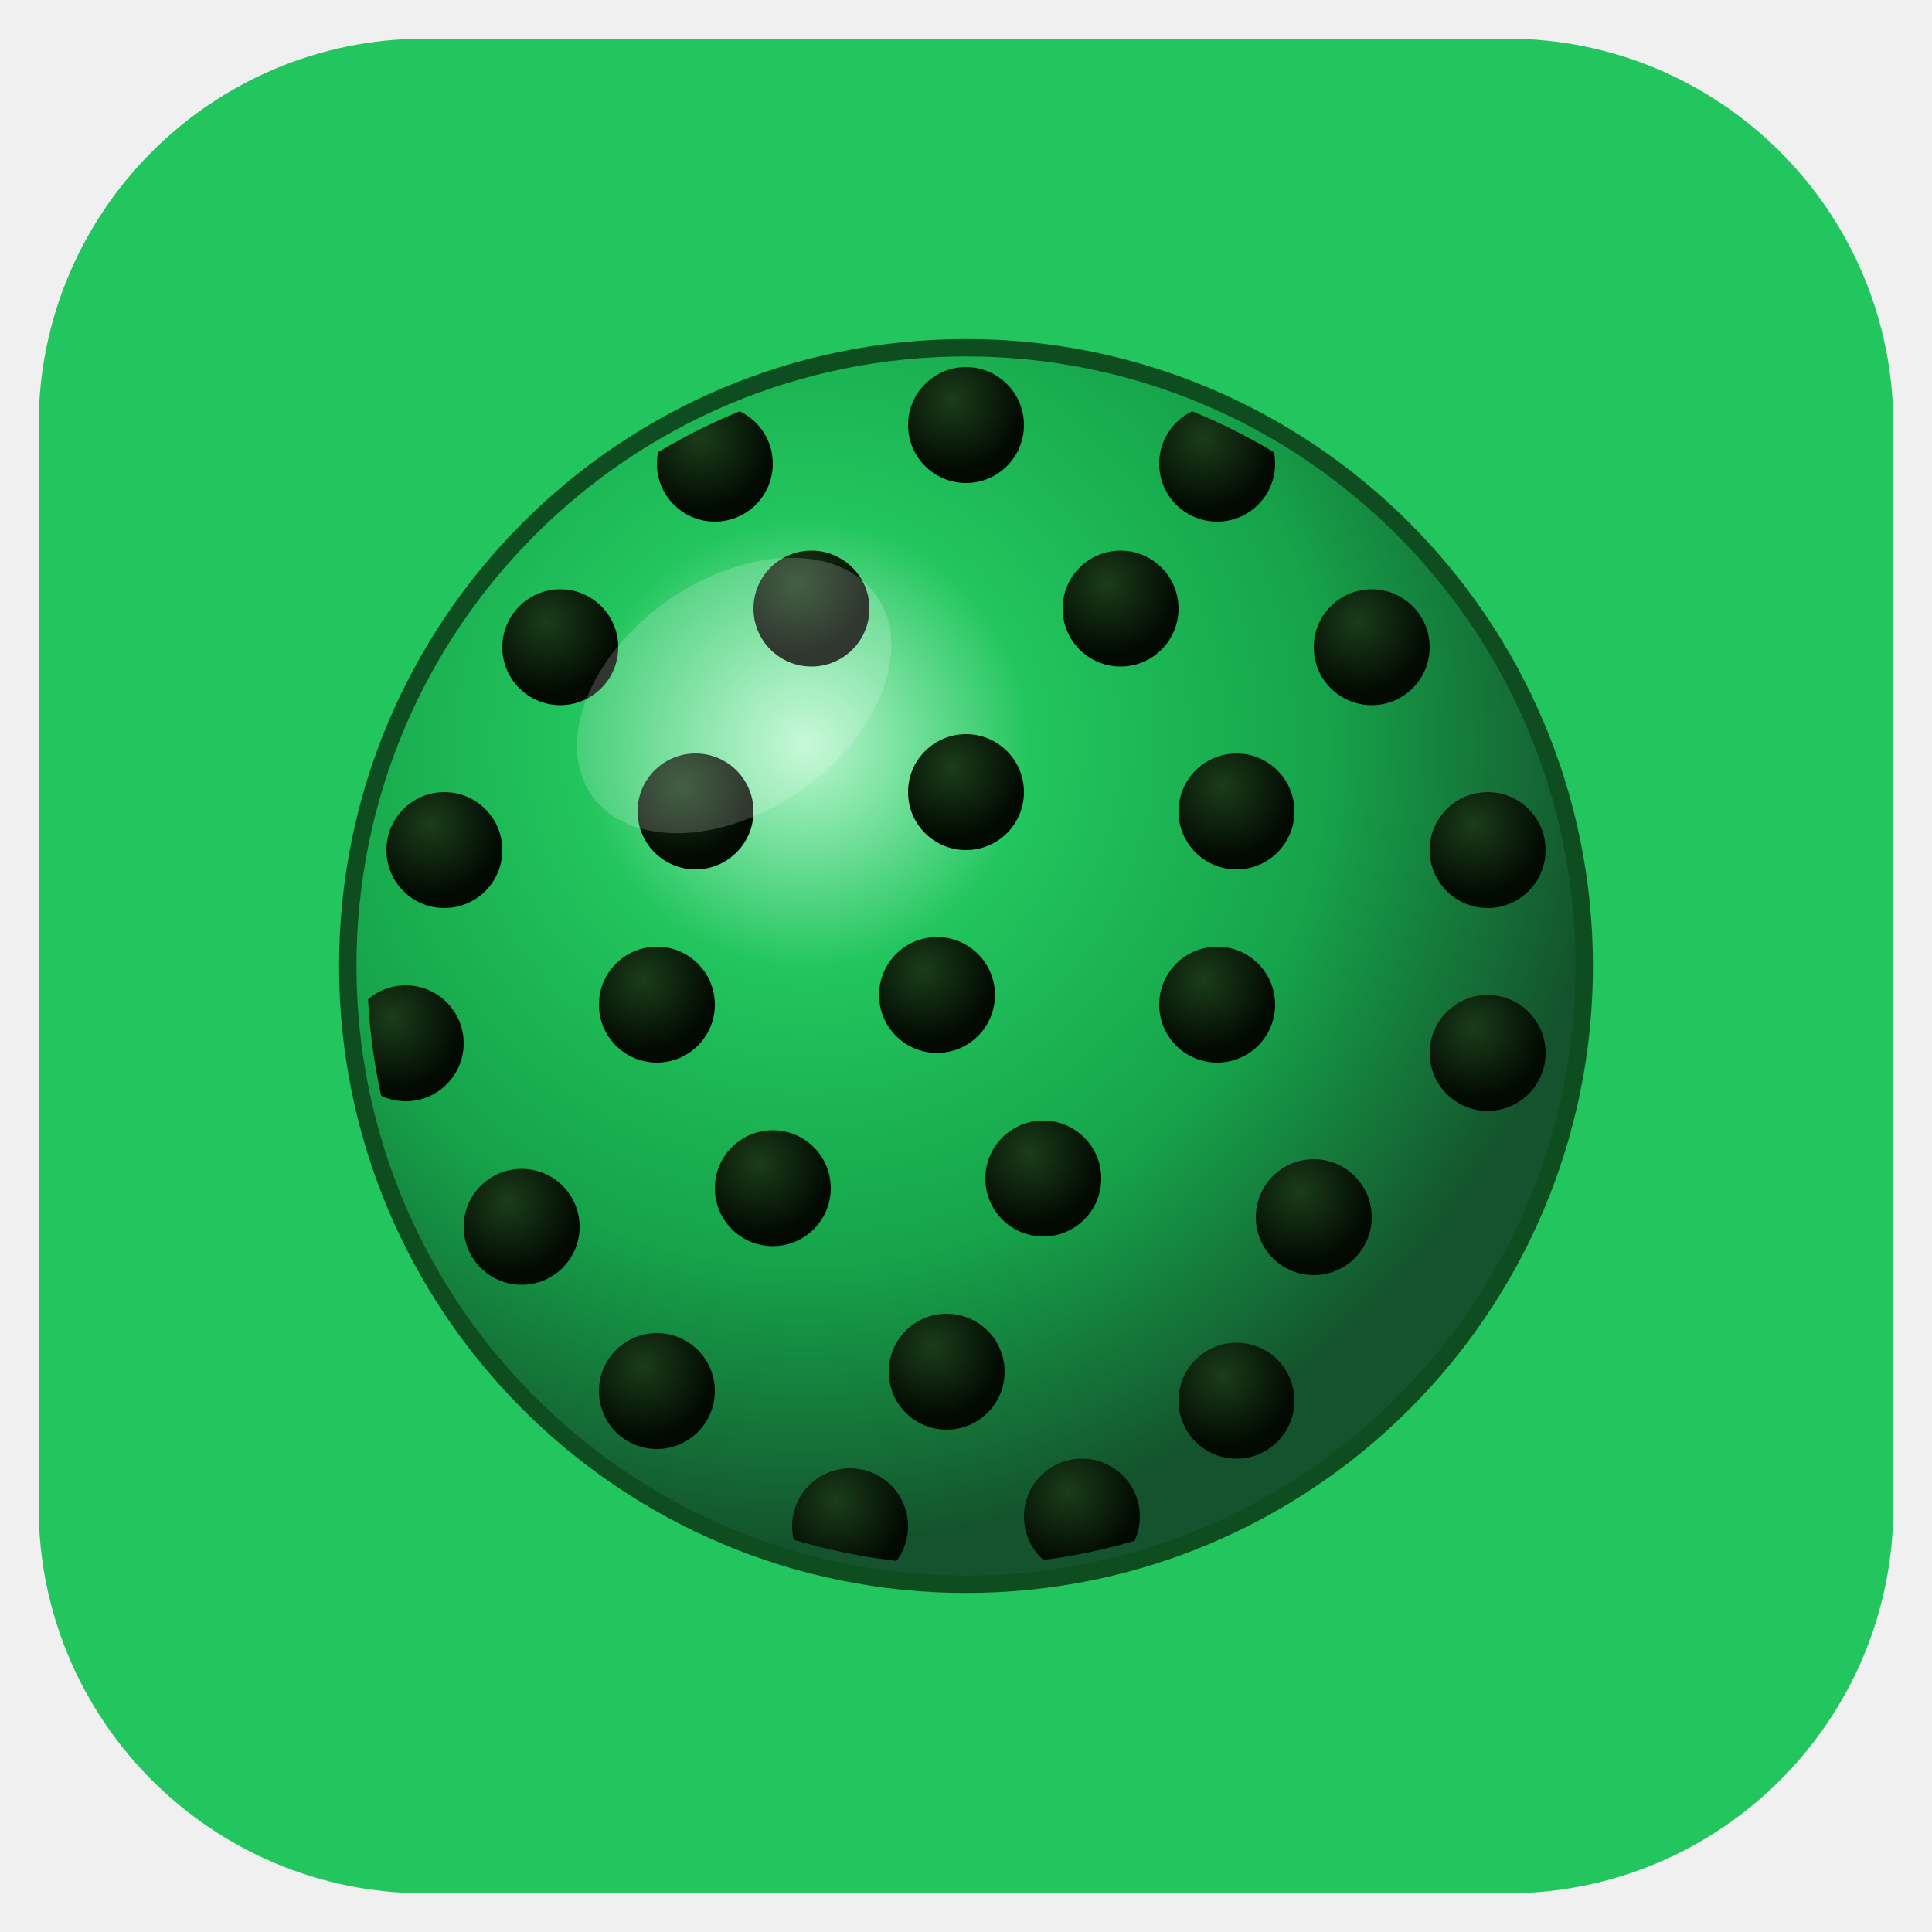
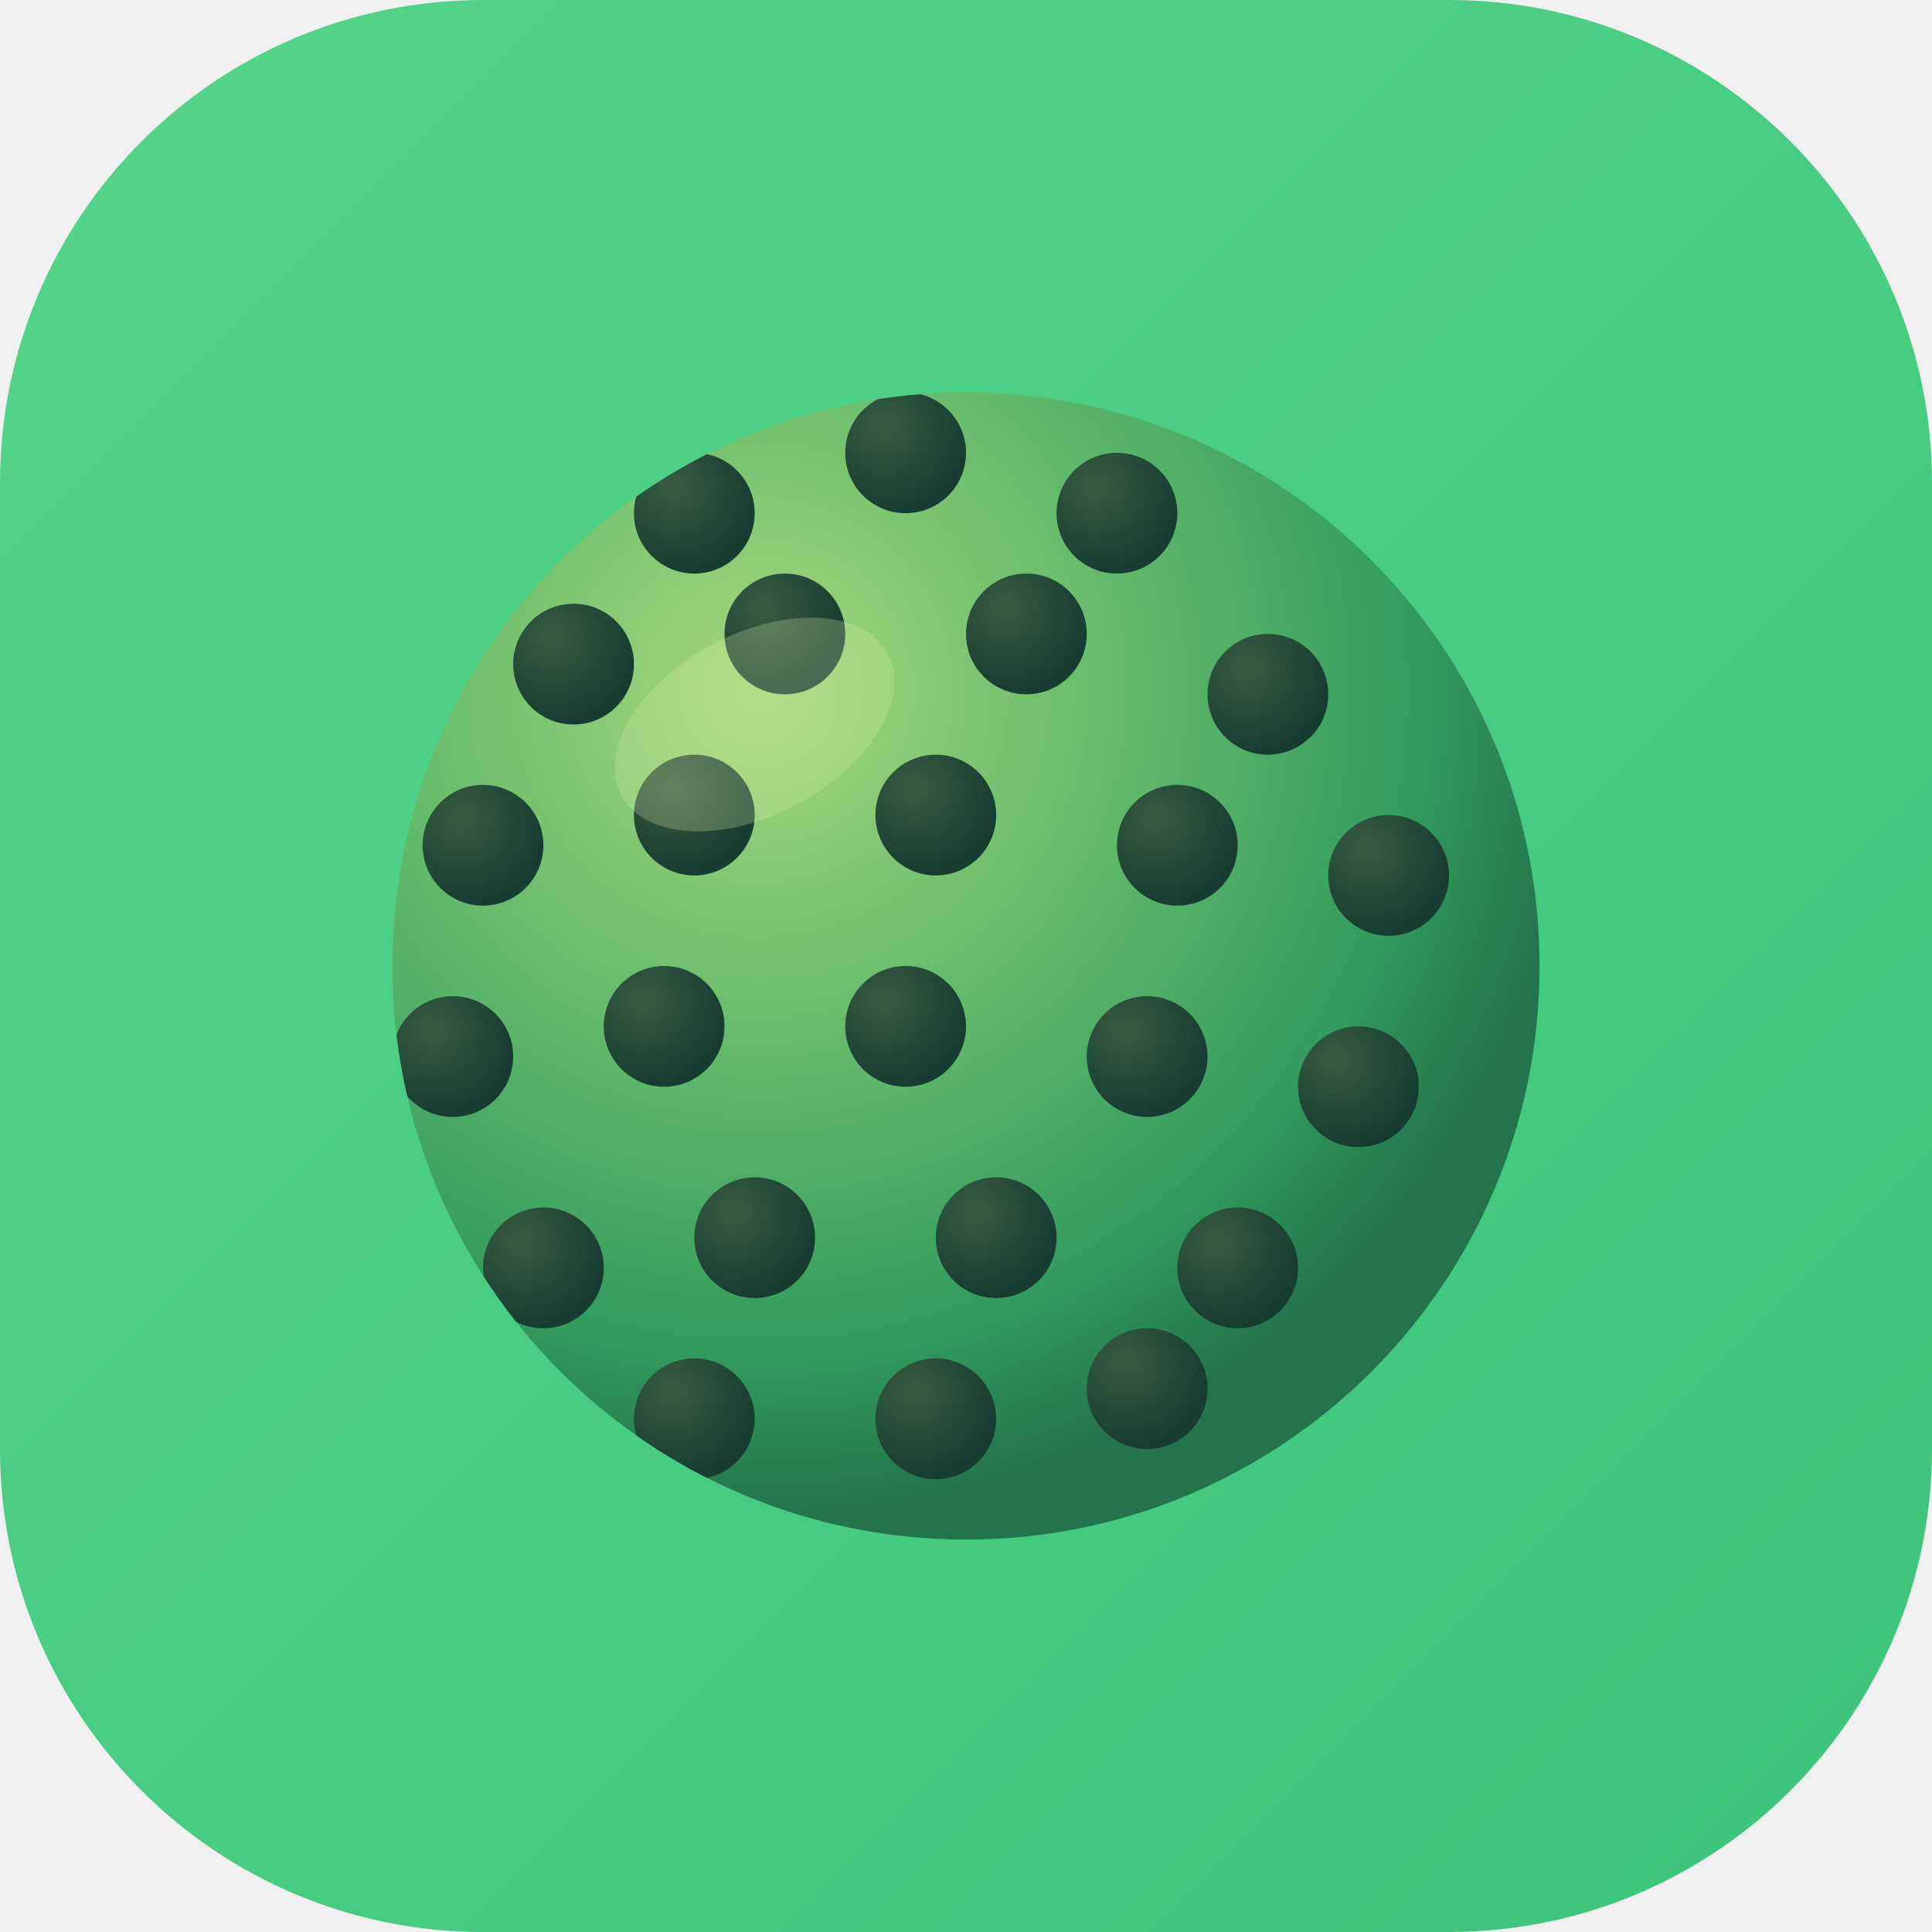
- <svg xmlns="http://www.w3.org/2000/svg" viewBox="0 0 200 200" role="img" aria-labelledby="title description">
+ <svg xmlns="http://www.w3.org/2000/svg" viewBox="0 0 64 64" role="img" aria-labelledby="title description">
  <defs>
-     <radialGradient id="ball" cx="37%" cy="32%" r="65%">
-       <stop offset="0" stop-color="#bbf7d0" />
-       <stop offset=".28" stop-color="#22c55e" />
-       <stop offset=".65" stop-color="#16a34a" />
-       <stop offset="1" stop-color="#14532d" />
+     <linearGradient id="background" x1="0" y1="0" x2="1" y2="1">
+       <stop offset="0" stop-color="#55d58a" />
+       <stop offset="1" stop-color="#3cc47a" />
+     </linearGradient>
+     <radialGradient id="ball" cx="32%" cy="26%" r="72%">
+       <stop offset="0" stop-color="#a6d77b" />
+       <stop offset=".45" stop-color="#62b96b" />
+       <stop offset=".8" stop-color="#329b5d" />
+       <stop offset="1" stop-color="#23734d" />
    </radialGradient>
-     <radialGradient id="hole" cx="38%" cy="28%" r="62%">
-       <stop offset="0" stop-color="#1a3d1a" />
-       <stop offset="1" stop-color="#020a02" />
+     <radialGradient id="hole" cx="32%" cy="28%" r="70%">
+       <stop offset="0" stop-color="#385c42" />
+       <stop offset="1" stop-color="#173d32" />
    </radialGradient>
-     <clipPath id="clip">
-       <circle cx="100" cy="100" r="62" />
+     <clipPath id="ballClip">
+       <circle cx="32" cy="32" r="19" />
    </clipPath>
  </defs>
-   <rect x="4" y="4" width="192" height="192" rx="40" fill="#22c55e" />
-   <circle cx="100" cy="100" r="64" fill="url(#ball)" stroke="#0d4d1f" stroke-width="1.8" />
-   <g clip-path="url(#clip)" fill="url(#hole)">
-     <circle cx="74" cy="48" r="6" />
-     <circle cx="100" cy="44" r="6" />
-     <circle cx="126" cy="48" r="6" />
-     <circle cx="58" cy="67" r="6" />
-     <circle cx="84" cy="63" r="6" />
-     <circle cx="116" cy="63" r="6" />
-     <circle cx="142" cy="67" r="6" />
-     <circle cx="46" cy="88" r="6" />
-     <circle cx="72" cy="84" r="6" />
-     <circle cx="100" cy="82" r="6" />
-     <circle cx="128" cy="84" r="6" />
-     <circle cx="154" cy="88" r="6" />
-     <circle cx="42" cy="108" r="6" />
-     <circle cx="68" cy="104" r="6" />
-     <circle cx="97" cy="103" r="6" />
-     <circle cx="126" cy="104" r="6" />
-     <circle cx="154" cy="109" r="6" />
-     <circle cx="54" cy="127" r="6" />
-     <circle cx="80" cy="123" r="6" />
-     <circle cx="108" cy="122" r="6" />
-     <circle cx="136" cy="126" r="6" />
-     <circle cx="68" cy="144" r="6" />
-     <circle cx="98" cy="142" r="6" />
-     <circle cx="128" cy="145" r="6" />
-     <circle cx="88" cy="158" r="6" />
-     <circle cx="112" cy="157" r="6" />
+   <rect width="64" height="64" rx="16" fill="url(#background)" />
+   <circle cx="32" cy="32" r="19" fill="url(#ball)" />
+   <g clip-path="url(#ballClip)" fill="url(#hole)">
+     <circle cx="23" cy="17" r="2" />
+     <circle cx="30" cy="15" r="2" />
+     <circle cx="37" cy="17" r="2" />
+     <circle cx="19" cy="22" r="2" />
+     <circle cx="26" cy="21" r="2" />
+     <circle cx="34" cy="21" r="2" />
+     <circle cx="42" cy="23" r="2" />
+     <circle cx="16" cy="28" r="2" />
+     <circle cx="23" cy="27" r="2" />
+     <circle cx="31" cy="27" r="2" />
+     <circle cx="39" cy="28" r="2" />
+     <circle cx="46" cy="29" r="2" />
+     <circle cx="15" cy="35" r="2" />
+     <circle cx="22" cy="34" r="2" />
+     <circle cx="30" cy="34" r="2" />
+     <circle cx="38" cy="35" r="2" />
+     <circle cx="45" cy="36" r="2" />
+     <circle cx="18" cy="42" r="2" />
+     <circle cx="25" cy="41" r="2" />
+     <circle cx="33" cy="41" r="2" />
+     <circle cx="41" cy="42" r="2" />
+     <circle cx="23" cy="47" r="2" />
+     <circle cx="31" cy="47" r="2" />
+     <circle cx="38" cy="46" r="2" />
  </g>
-   <ellipse cx="76" cy="72" rx="18" ry="12" fill="#fff" opacity=".18" transform="rotate(-35 76 72)" />
+   <ellipse cx="25" cy="24" rx="5" ry="3" fill="#d8efaa" opacity=".26" transform="rotate(-28 25 24)" />
</svg>
